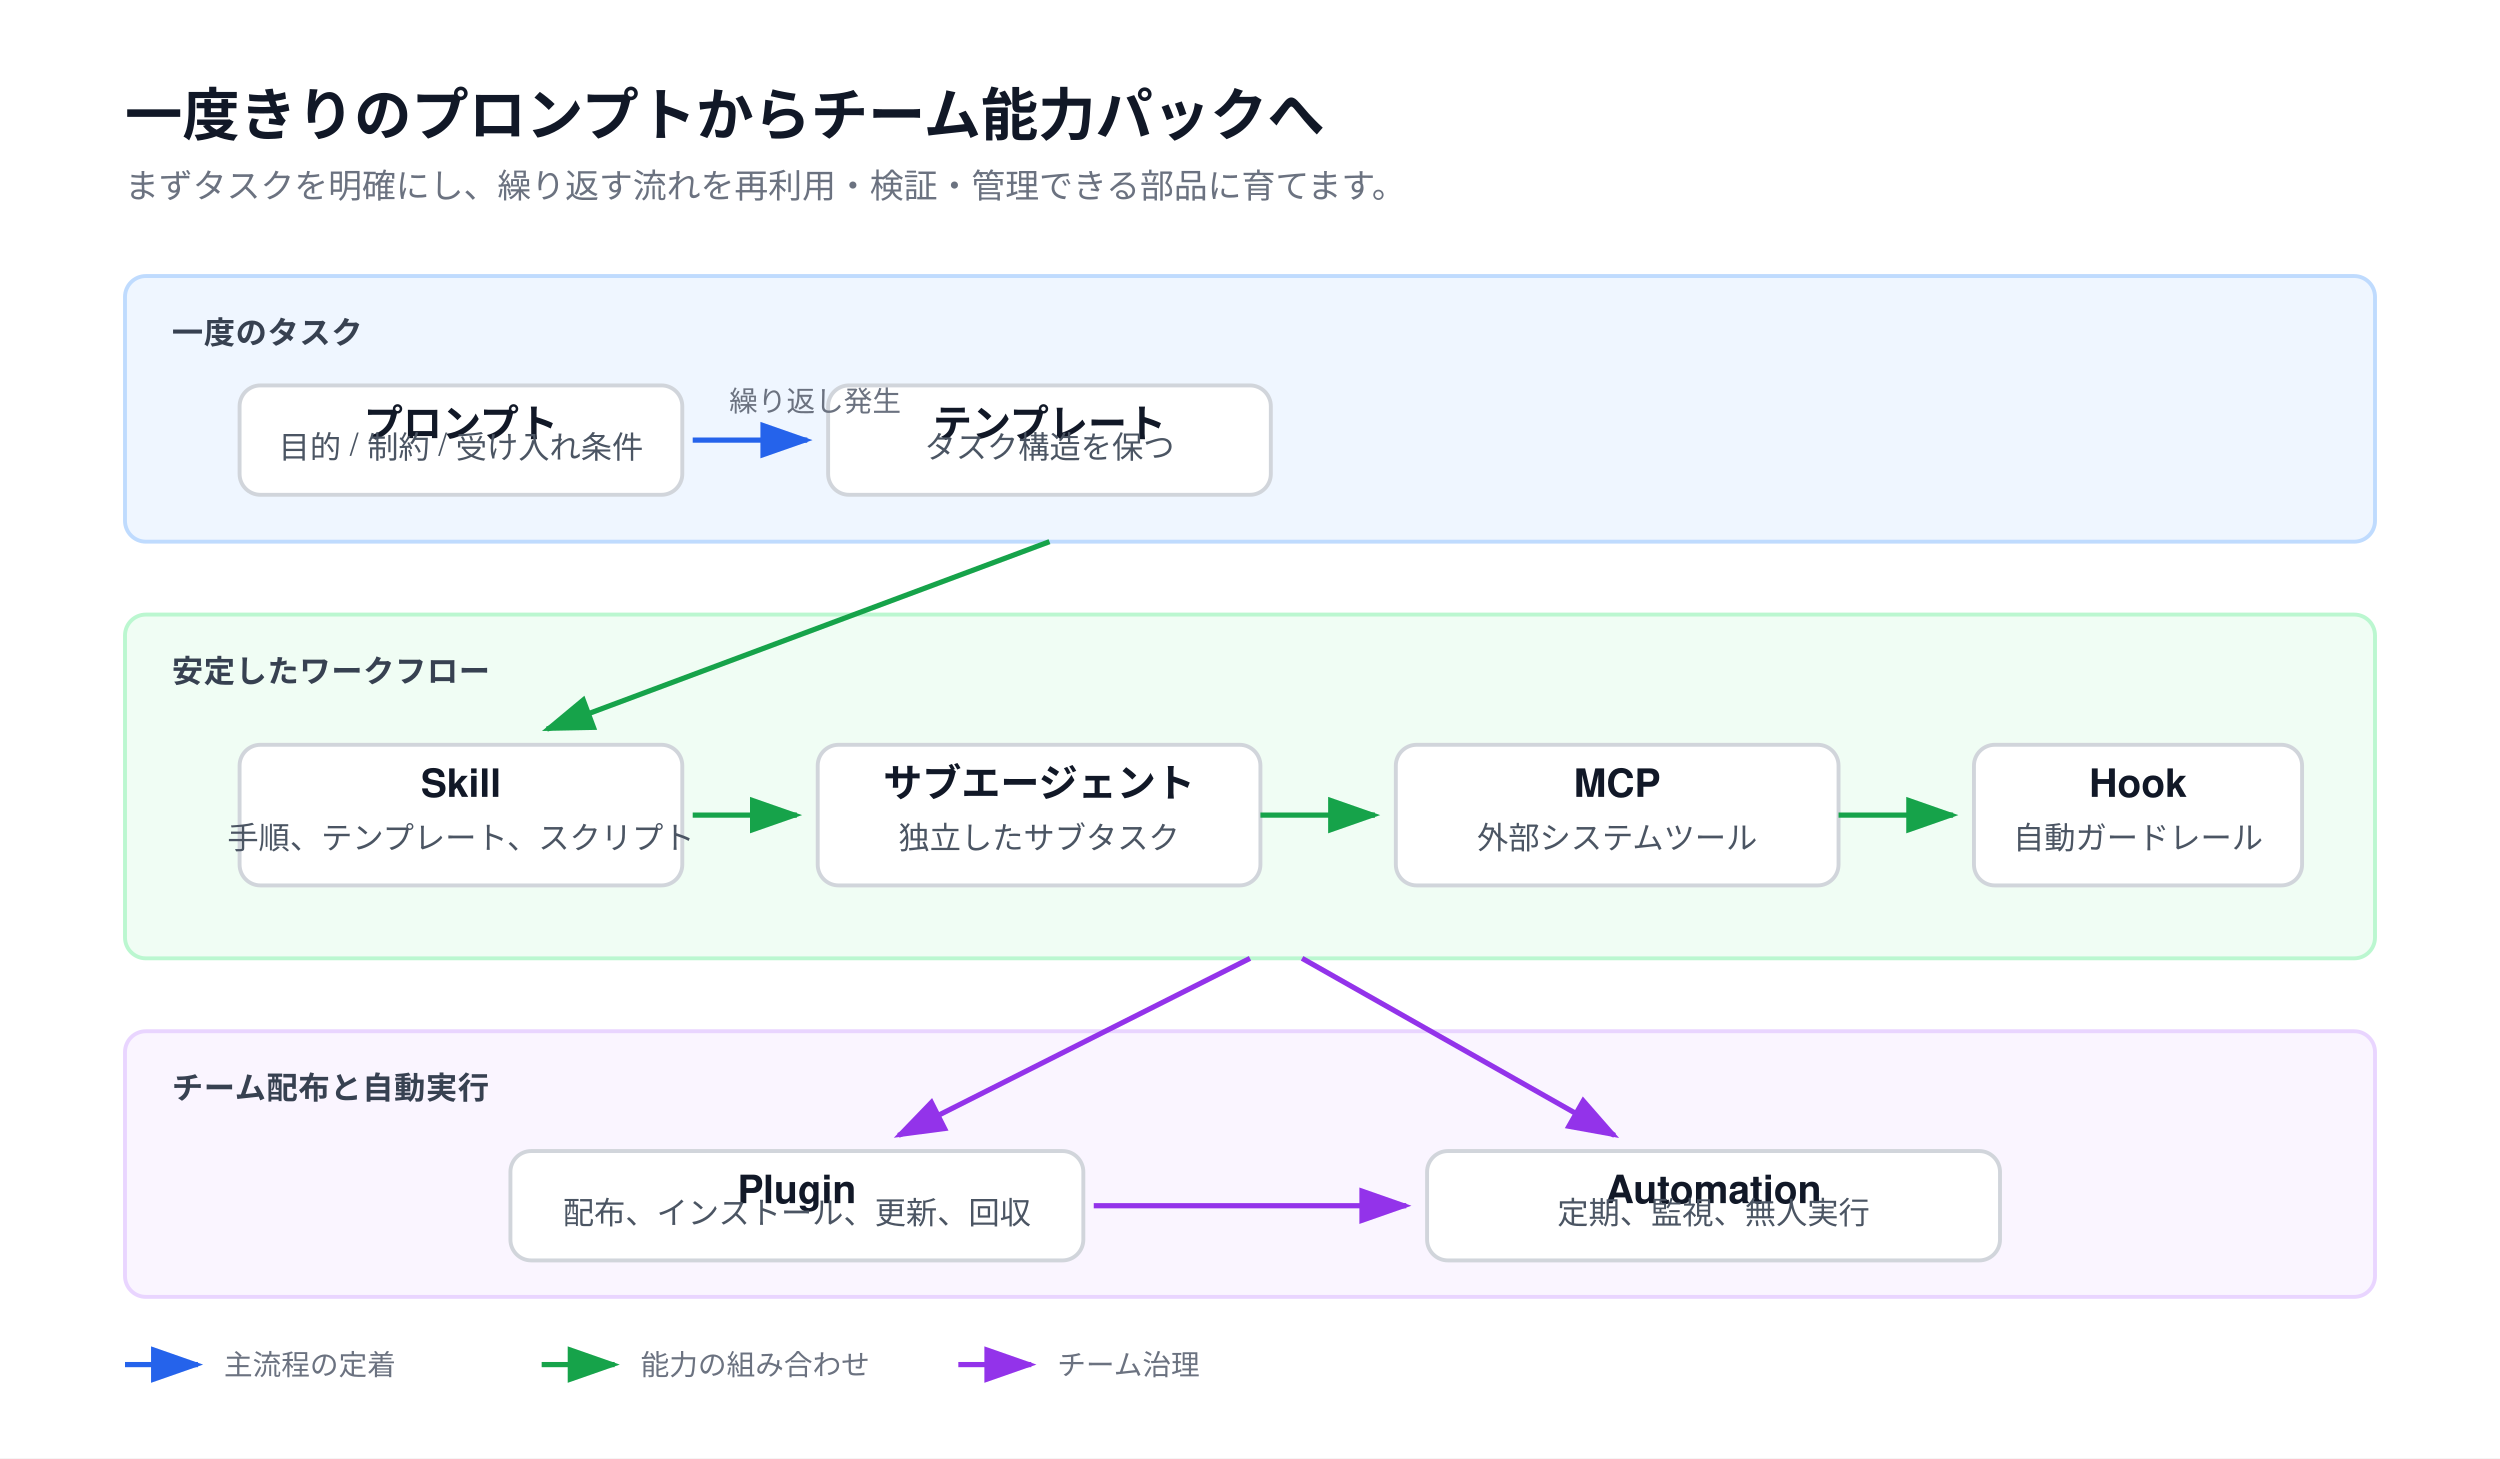
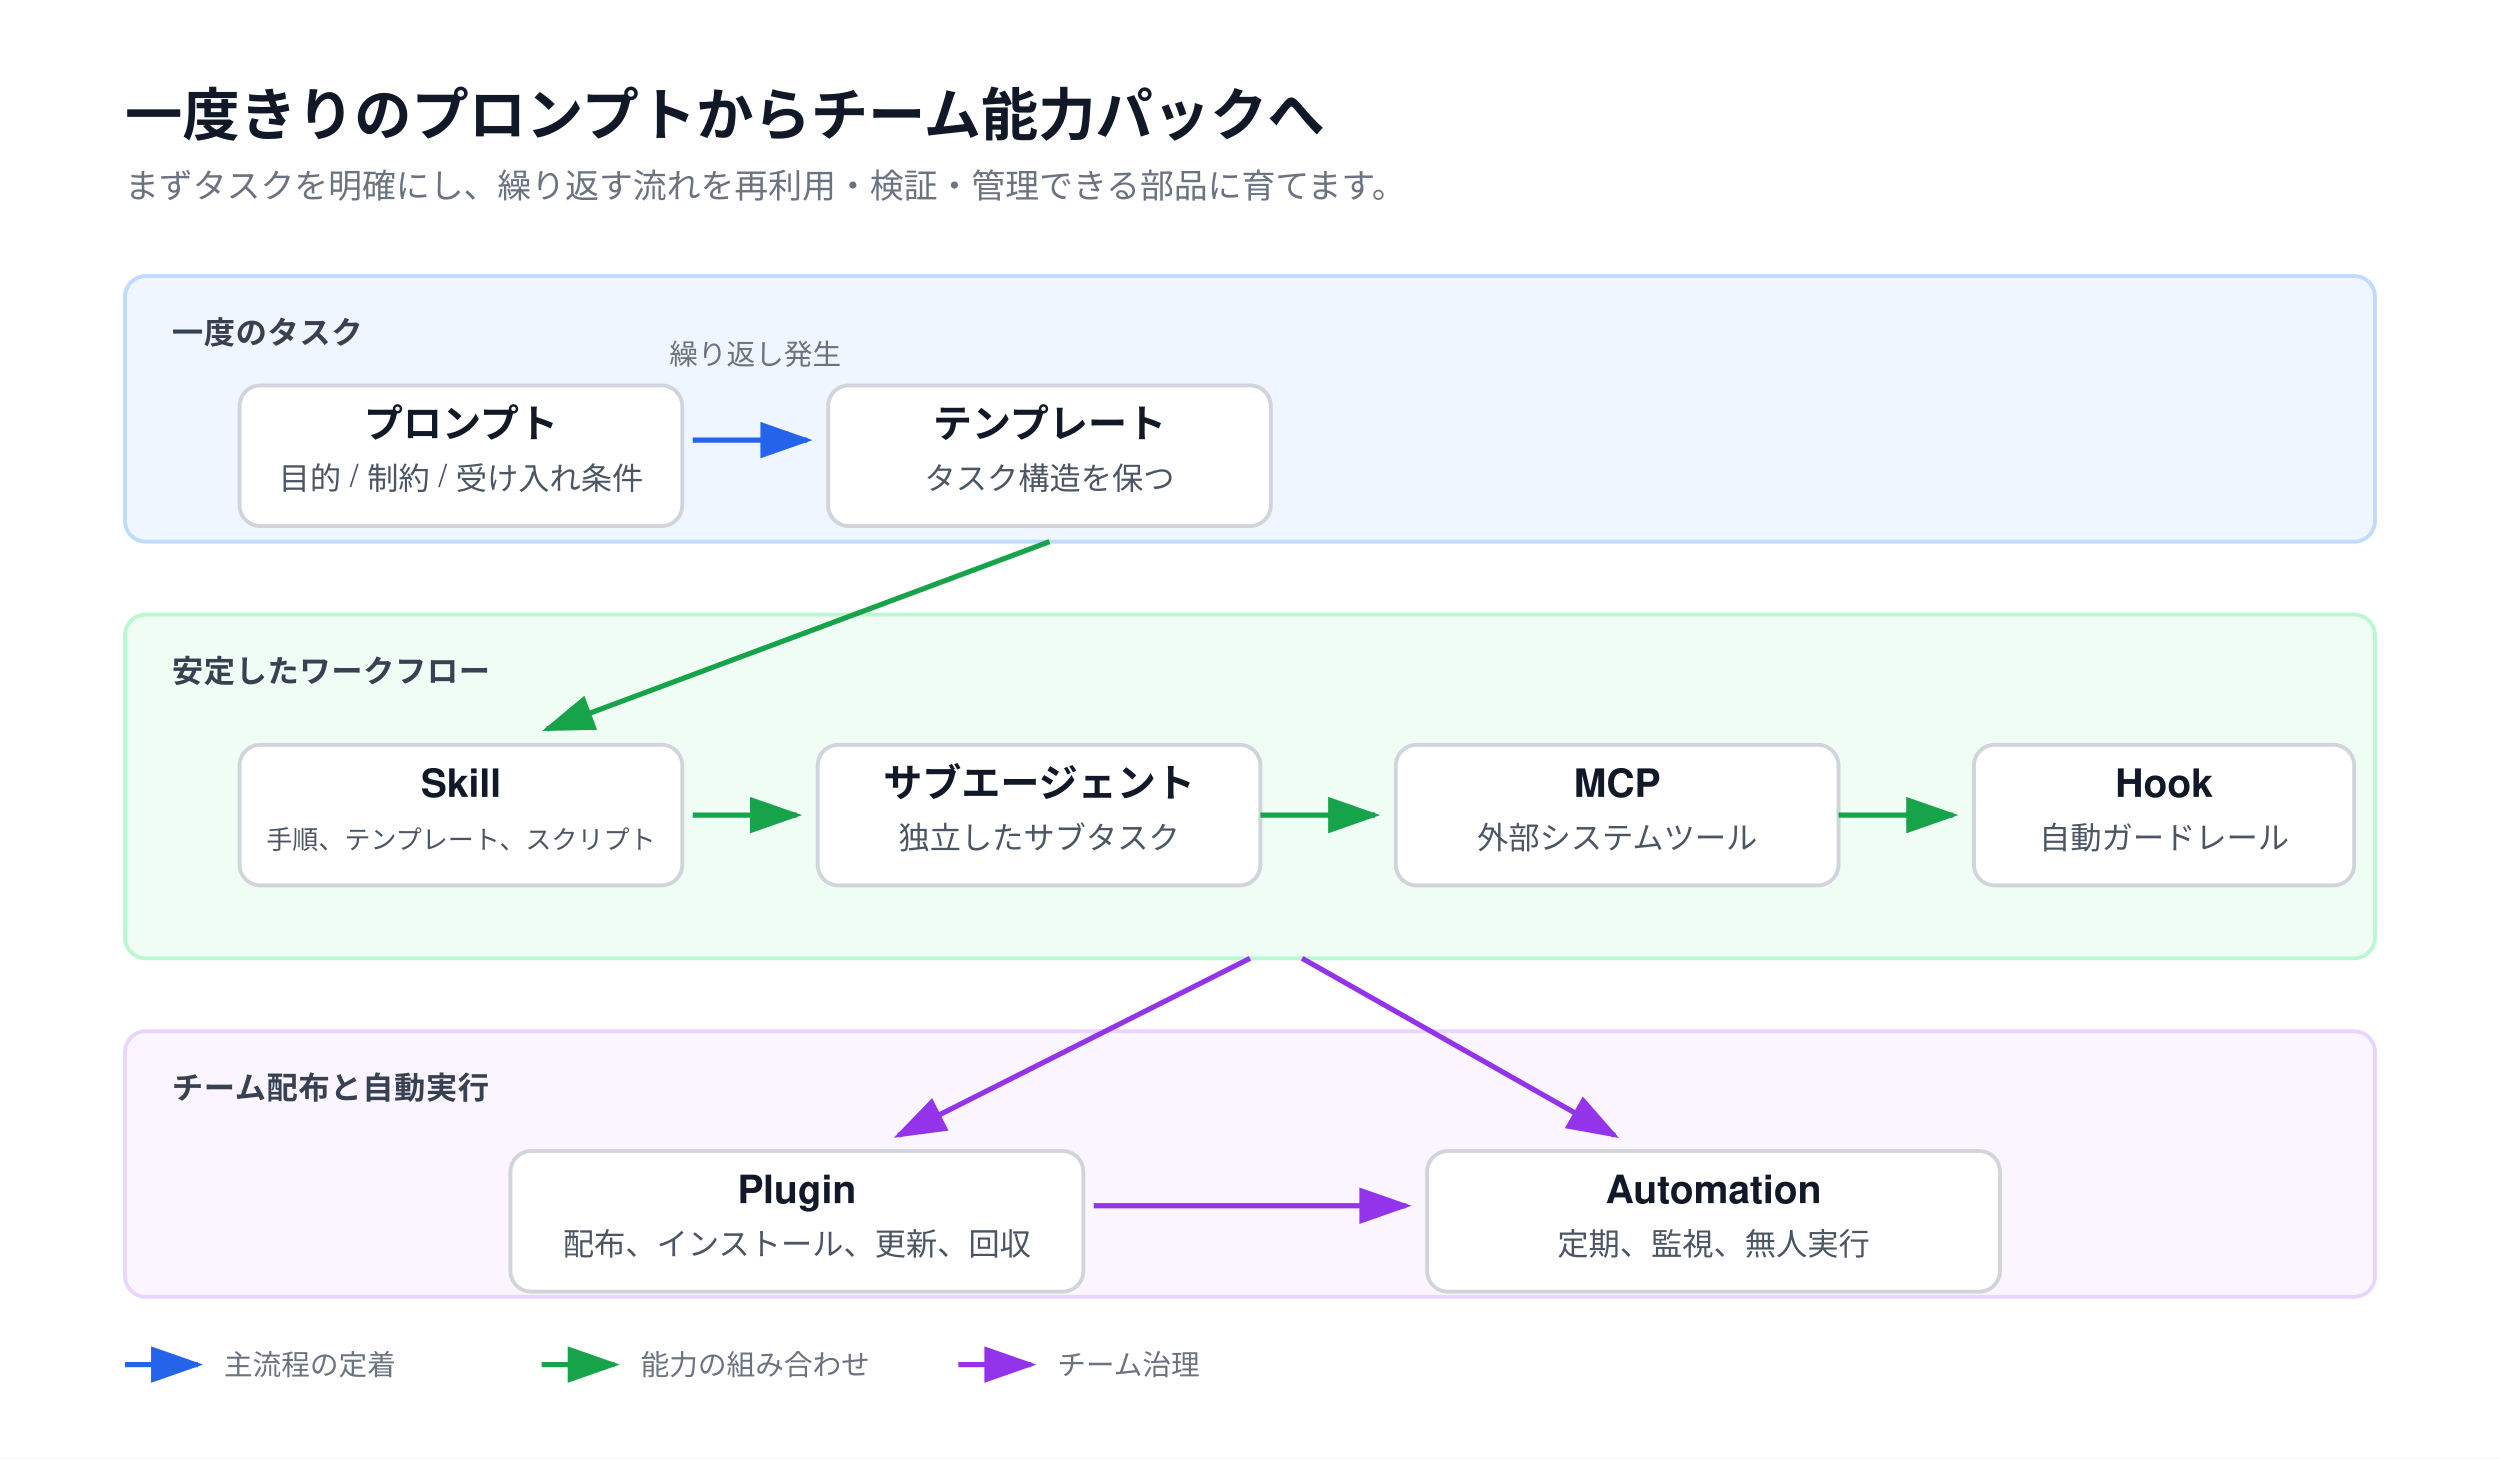
<svg xmlns="http://www.w3.org/2000/svg" viewBox="0 0 960 560" width="960" height="560" role="img" aria-labelledby="title desc">
  <style>
    text { font-family: 'Helvetica Neue', Helvetica, Arial, 'PingFang SC', 'Microsoft YaHei', 'Microsoft JhengHei', 'SimHei', sans-serif; }
    .title { fill: #111827; font-size: 22px; font-weight: 700; }
    .subtitle { fill: #6b7280; font-size: 13px; }
    .lane-label { fill: #374151; font-size: 12px; font-weight: 700; letter-spacing: 0.02em; }
    .node-title { fill: #111827; font-size: 15px; font-weight: 700; }
    .node-note { fill: #4b5563; font-size: 12px; }
    .small { fill: #6b7280; font-size: 11px; }
  </style>
  <defs>
    <marker id="arrow-blue" markerWidth="10" markerHeight="7" refX="9" refY="3.5" orient="auto">
      <polygon points="0 0, 10 3.5, 0 7" fill="#2563eb" />
    </marker>
    <marker id="arrow-green" markerWidth="10" markerHeight="7" refX="9" refY="3.5" orient="auto">
      <polygon points="0 0, 10 3.5, 0 7" fill="#16a34a" />
    </marker>
    <marker id="arrow-purple" markerWidth="10" markerHeight="7" refX="9" refY="3.5" orient="auto">
      <polygon points="0 0, 10 3.5, 0 7" fill="#9333ea" />
    </marker>
  </defs>
  <rect data-graph-role="background" width="960" height="560" fill="#ffffff" />
  <text x="48" y="52" text-anchor="start" class="title">一度きりのプロンプトからチーム能力パックへ</text>
  <text x="48" y="76" text-anchor="start" class="subtitle">まずタスクを明確にし、繰り返す流れを再利用・検証・管理できる部品に育てます。</text>
  <rect data-graph-role="container" x="48" y="106" width="864" height="102" rx="8" fill="#eff6ff" stroke="#bfdbfe" stroke-width="1.5" />
  <text x="66" y="132" text-anchor="start" class="lane-label">一度のタスク</text>
  <rect data-graph-role="container" x="48" y="236" width="864" height="132" rx="8" fill="#f0fdf4" stroke="#bbf7d0" stroke-width="1.5" />
  <text x="66" y="262" text-anchor="start" class="lane-label">安定したワークフロー</text>
  <rect data-graph-role="container" x="48" y="396" width="864" height="102" rx="8" fill="#faf5ff" stroke="#e9d5ff" stroke-width="1.5" />
  <text x="66" y="422" text-anchor="start" class="lane-label">チーム配布と自動実行</text>
-   <rect data-graph-role="node" x="92" y="148" width="170" height="42" rx="8" fill="#ffffff" stroke="#d1d5db" stroke-width="1.5" />
+   <rect data-graph-role="node" x="92" y="148" width="170" height="54" rx="8" fill="#ffffff" stroke="#d1d5db" stroke-width="1.5" />
  <text x="177.0" y="168" text-anchor="middle" class="node-title">プロンプト</text>
-   <text x="177.0" y="176" text-anchor="middle" class="node-note">目的 / 制約 / 受け入れ条件</text>
-   <rect data-graph-role="node" x="318" y="148" width="170" height="42" rx="8" fill="#ffffff" stroke="#d1d5db" stroke-width="1.5" />
+   <text x="177.0" y="188" text-anchor="middle" class="node-note">目的 / 制約 / 受け入れ条件</text>
+   <rect data-graph-role="node" x="318" y="148" width="170" height="54" rx="8" fill="#ffffff" stroke="#d1d5db" stroke-width="1.5" />
  <text x="403.0" y="168" text-anchor="middle" class="node-title">テンプレート</text>
-   <text x="403.0" y="176" text-anchor="middle" class="node-note">タスク構造を保つ</text>
+   <text x="403.0" y="188" text-anchor="middle" class="node-note">タスク構造を保つ</text>
  <rect data-graph-role="node" x="92" y="286" width="170" height="54" rx="8" fill="#ffffff" stroke="#d1d5db" stroke-width="1.5" />
  <text x="177.0" y="306" text-anchor="middle" class="node-title">Skill</text>
-   <text x="177.0" y="326" text-anchor="middle" class="node-note">手順、テンプレート、スクリプト</text>
+   <text x="177.0" y="326" text-anchor="middle" class="node-note" style="font-size:10.0px">手順、テンプレート、スクリプト</text>
  <rect data-graph-role="node" x="314" y="286" width="170" height="54" rx="8" fill="#ffffff" stroke="#d1d5db" stroke-width="1.5" />
  <text x="399.0" y="306" text-anchor="middle" class="node-title">サブエージェント</text>
  <text x="399.0" y="326" text-anchor="middle" class="node-note">独立したサブタスク</text>
  <rect data-graph-role="node" x="536" y="286" width="170" height="54" rx="8" fill="#ffffff" stroke="#d1d5db" stroke-width="1.5" />
  <text x="621.0" y="306" text-anchor="middle" class="node-title">MCP</text>
  <text x="621.0" y="326" text-anchor="middle" class="node-note">外部システムツール</text>
-   <rect data-graph-role="node" x="758" y="286" width="126" height="54" rx="8" fill="#ffffff" stroke="#d1d5db" stroke-width="1.5" />
-   <text x="821.0" y="306" text-anchor="middle" class="node-title">Hook</text>
-   <text x="821.0" y="326" text-anchor="middle" class="node-note">自動ガードレール</text>
-   <rect data-graph-role="node" x="196" y="442" width="220" height="42" rx="8" fill="#ffffff" stroke="#d1d5db" stroke-width="1.5" />
+   <rect data-graph-role="node" x="758" y="286" width="146" height="54" rx="8" fill="#ffffff" stroke="#d1d5db" stroke-width="1.5" />
+   <text x="831.0" y="306" text-anchor="middle" class="node-title">Hook</text>
+   <text x="831.0" y="326" text-anchor="middle" class="node-note">自動ガードレール</text>
+   <rect data-graph-role="node" x="196" y="442" width="220" height="54" rx="8" fill="#ffffff" stroke="#d1d5db" stroke-width="1.5" />
  <text x="306.0" y="462" text-anchor="middle" class="node-title">Plugin</text>
-   <text x="306.0" y="470" text-anchor="middle" class="node-note">配布、インストール、更新、回収</text>
-   <rect data-graph-role="node" x="548" y="442" width="220" height="42" rx="8" fill="#ffffff" stroke="#d1d5db" stroke-width="1.5" />
+   <text x="306.0" y="482" text-anchor="middle" class="node-note">配布、インストール、更新、回収</text>
+   <rect data-graph-role="node" x="548" y="442" width="220" height="54" rx="8" fill="#ffffff" stroke="#d1d5db" stroke-width="1.5" />
  <text x="658.0" y="462" text-anchor="middle" class="node-title">Automation</text>
-   <text x="658.0" y="470" text-anchor="middle" class="node-note">定期、監視、無人実行</text>
+   <text x="658.0" y="482" text-anchor="middle" class="node-note">定期、監視、無人実行</text>
  <path data-graph-role="edge" d="M 266 169 L 310 169" fill="none" stroke="#2563eb" stroke-width="2" marker-end="url(#arrow-blue)" />
  <path data-graph-role="edge" d="M 403 208 L 210 280" fill="none" stroke="#16a34a" stroke-width="2" marker-end="url(#arrow-green)" />
  <path data-graph-role="edge" d="M 266 313 L 306 313" fill="none" stroke="#16a34a" stroke-width="2" marker-end="url(#arrow-green)" />
  <path data-graph-role="edge" d="M 484 313 L 528 313" fill="none" stroke="#16a34a" stroke-width="2" marker-end="url(#arrow-green)" />
  <path data-graph-role="edge" d="M 706 313 L 750 313" fill="none" stroke="#16a34a" stroke-width="2" marker-end="url(#arrow-green)" />
  <path data-graph-role="edge" d="M 480 368 L 345 436" fill="none" stroke="#9333ea" stroke-width="2" marker-end="url(#arrow-purple)" />
  <path data-graph-role="edge" d="M 500 368 L 620 436" fill="none" stroke="#9333ea" stroke-width="2" marker-end="url(#arrow-purple)" />
  <path data-graph-role="edge" d="M 420 463 L 540 463" fill="none" stroke="#9333ea" stroke-width="2" marker-end="url(#arrow-purple)" />
-   <text x="280" y="158" text-anchor="start" class="small">繰り返し発生</text>
+   <text x="290" y="140" text-anchor="middle" class="small">繰り返し発生</text>
  <g data-graph-role="legend" transform="translate(48,524)">
    <line data-graph-role="decoration" x1="0" y1="0" x2="28" y2="0" stroke="#2563eb" stroke-width="2" marker-end="url(#arrow-blue)" />
    <text data-graph-role="decoration" x="38" y="4" class="small">主流程の定着</text>
    <line data-graph-role="decoration" x1="160" y1="0" x2="188" y2="0" stroke="#16a34a" stroke-width="2" marker-end="url(#arrow-green)" />
    <text data-graph-role="decoration" x="198" y="4" class="small">能力の組み合わせ</text>
    <line data-graph-role="decoration" x1="320" y1="0" x2="348" y2="0" stroke="#9333ea" stroke-width="2" marker-end="url(#arrow-purple)" />
    <text data-graph-role="decoration" x="358" y="4" class="small">チーム治理</text>
  </g>
</svg>
